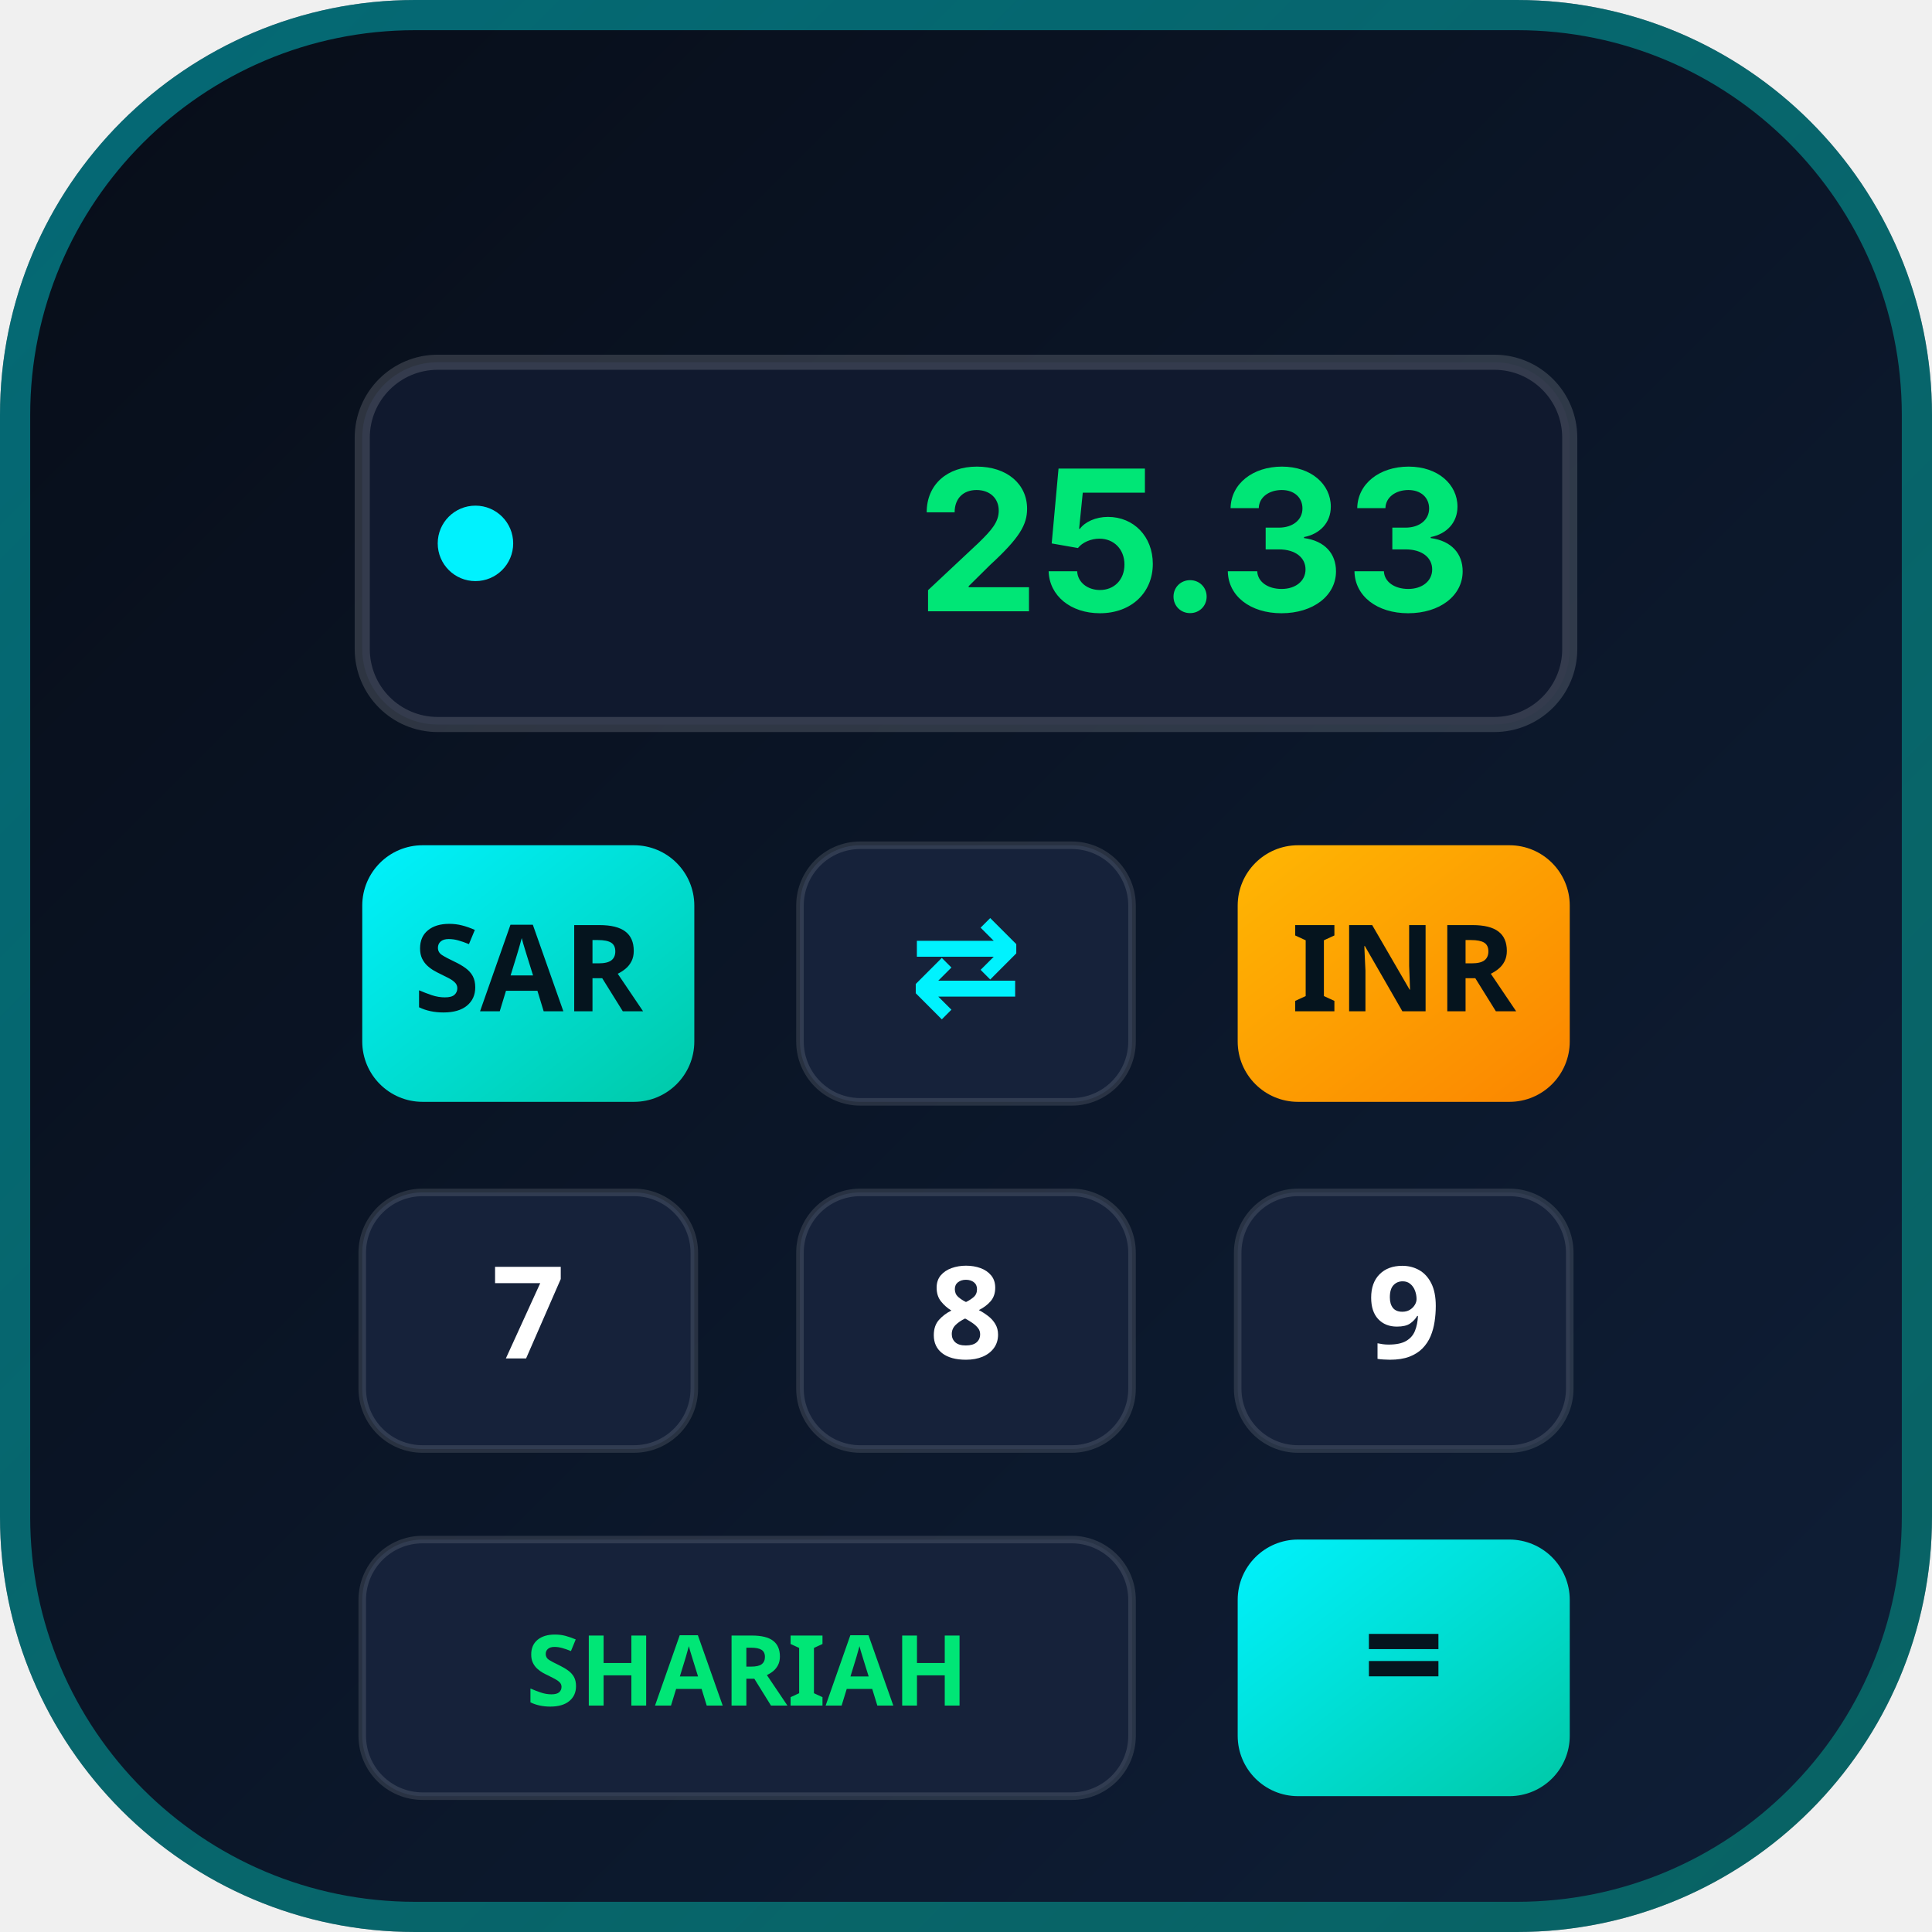
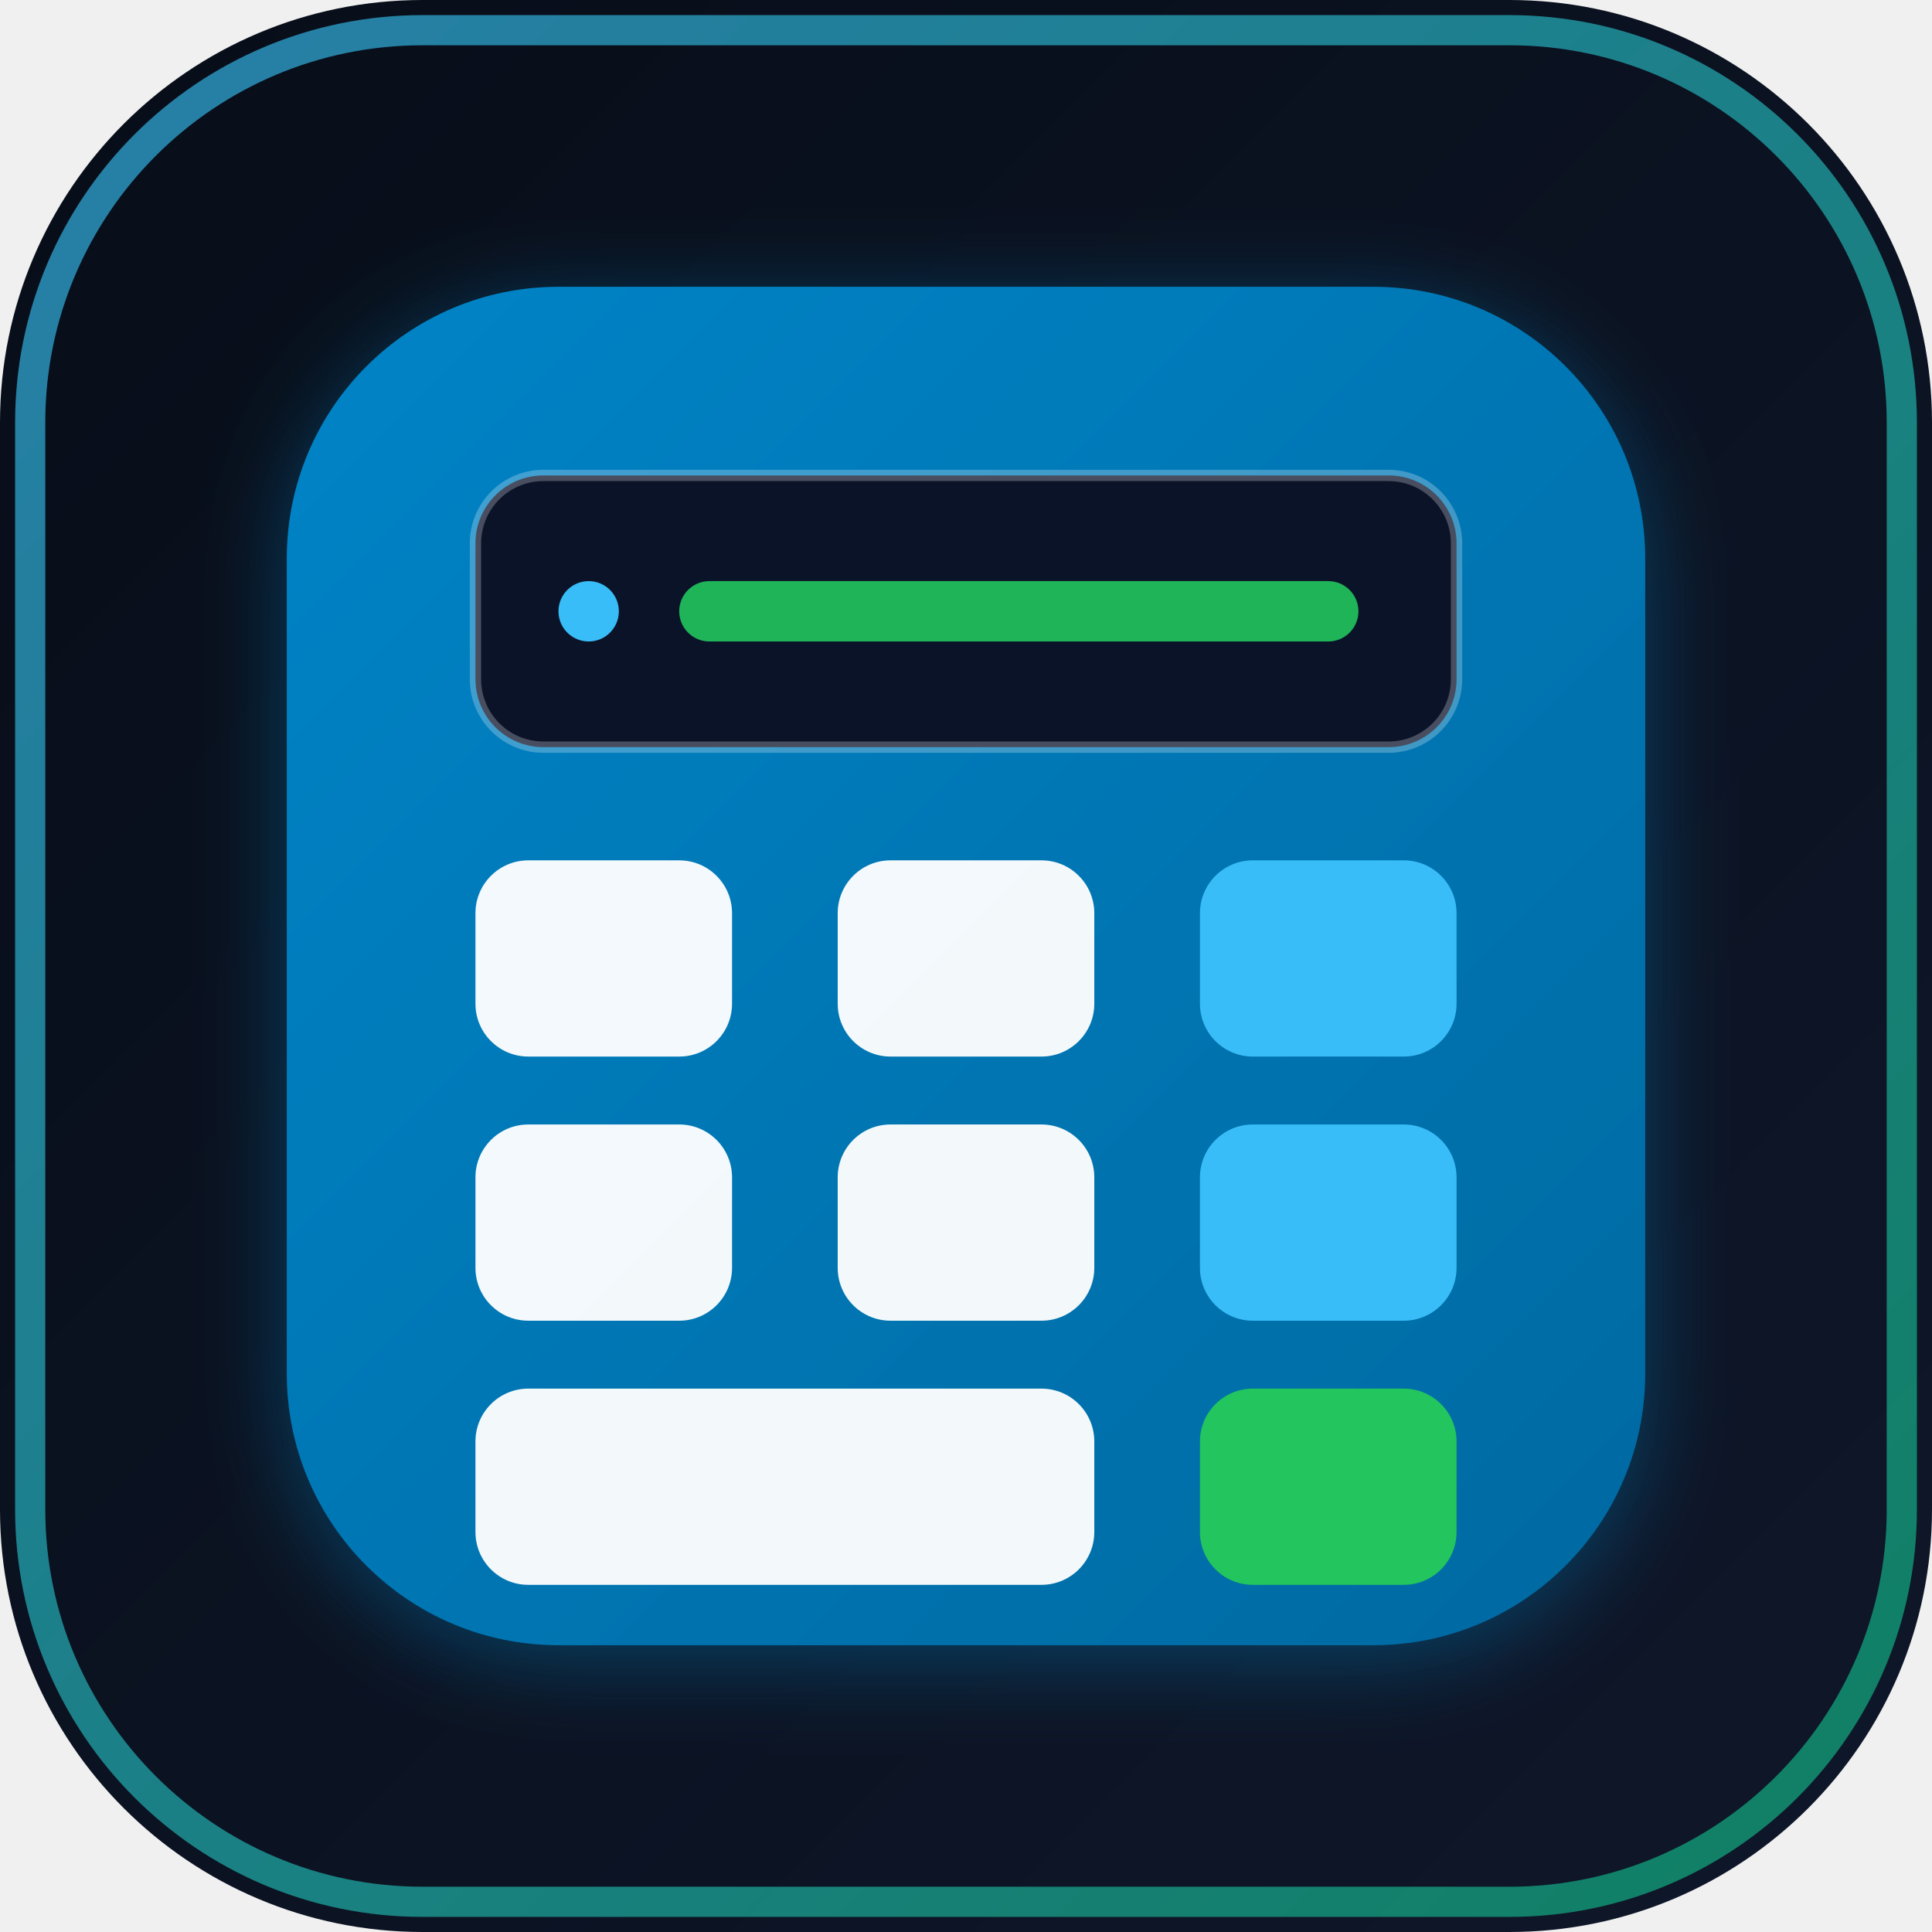
- <svg xmlns="http://www.w3.org/2000/svg" viewBox="0 0 512 512">
+ <svg xmlns="http://www.w3.org/2000/svg" viewBox="0 0 512 512" width="100%" height="100%">
  <defs>
-     <linearGradient id="bg" x1="0%" y1="0%" x2="100%" y2="100%">
+     <linearGradient id="bgGrad" x1="0%" y1="0%" x2="100%" y2="100%">
      <stop offset="0%" stop-color="#070d18" />
-       <stop offset="100%" stop-color="#0f1f38" />
+       <stop offset="100%" stop-color="#0f172a" />
    </linearGradient>
-     <linearGradient id="neon" x1="0%" y1="0%" x2="100%" y2="100%">
-       <stop offset="0%" stop-color="#00f2fe" />
-       <stop offset="100%" stop-color="#00c9a7" />
+     <linearGradient id="brandGrad" x1="0%" y1="0%" x2="100%" y2="100%">
+       <stop offset="0%" stop-color="#0284c7" />
+       <stop offset="100%" stop-color="#0369a1" />
    </linearGradient>
-     <linearGradient id="gold" x1="0%" y1="0%" x2="100%" y2="100%">
-       <stop offset="0%" stop-color="#ffb703" />
-       <stop offset="100%" stop-color="#fb8500" />
+     <linearGradient id="glowBorder" x1="0%" y1="0%" x2="100%" y2="100%">
+       <stop offset="0%" stop-color="#38bdf8" />
+       <stop offset="100%" stop-color="#10b981" />
    </linearGradient>
+     <filter id="glow" x="-20%" y="-20%" width="140%" height="140%">
+       <feDropShadow dx="0" dy="4" stdDeviation="12" flood-color="#0284c7" flood-opacity="0.4" />
+     </filter>
  </defs>
-   <rect width="512" height="512" rx="110" fill="url(#bg)" />
-   <rect width="504" height="504" x="4" y="4" rx="106" fill="none" stroke="url(#neon)" stroke-width="8" opacity="0.4" />
-   <rect x="96" y="96" width="320" height="96" rx="20" fill="#10192e" stroke="rgba(255,255,255,0.15)" stroke-width="4" />
-   <text x="390" y="162" fill="#00e676" font-family="system-ui, -apple-system, sans-serif" font-size="52" font-weight="bold" text-anchor="end">25.33</text>
-   <circle cx="126" cy="144" r="10" fill="#00f2fe" />
-   <rect x="96" y="224" width="88" height="68" rx="16" fill="url(#neon)" />
-   <text x="140" y="268" fill="#05141e" font-family="system-ui, sans-serif" font-size="32" font-weight="bold" text-anchor="middle">SAR</text>
-   <rect x="212" y="224" width="88" height="68" rx="16" fill="#16223a" stroke="rgba(255,255,255,0.12)" stroke-width="2" />
-   <text x="256" y="268" fill="#00f2fe" font-family="system-ui, sans-serif" font-size="36" font-weight="bold" text-anchor="middle">⇄</text>
-   <rect x="328" y="224" width="88" height="68" rx="16" fill="url(#gold)" />
-   <text x="372" y="268" fill="#05141e" font-family="system-ui, sans-serif" font-size="32" font-weight="bold" text-anchor="middle">INR</text>
-   <rect x="96" y="316" width="88" height="68" rx="16" fill="#16223a" stroke="rgba(255,255,255,0.12)" stroke-width="2" />
-   <text x="140" y="360" fill="#ffffff" font-family="system-ui, sans-serif" font-size="34" font-weight="600" text-anchor="middle">7</text>
-   <rect x="212" y="316" width="88" height="68" rx="16" fill="#16223a" stroke="rgba(255,255,255,0.12)" stroke-width="2" />
-   <text x="256" y="360" fill="#ffffff" font-family="system-ui, sans-serif" font-size="34" font-weight="600" text-anchor="middle">8</text>
-   <rect x="328" y="316" width="88" height="68" rx="16" fill="#16223a" stroke="rgba(255,255,255,0.12)" stroke-width="2" />
-   <text x="372" y="360" fill="#ffffff" font-family="system-ui, sans-serif" font-size="34" font-weight="600" text-anchor="middle">9</text>
-   <rect x="96" y="408" width="204" height="68" rx="16" fill="#16223a" stroke="rgba(255,255,255,0.12)" stroke-width="2" />
-   <text x="198" y="452" fill="#00e676" font-family="system-ui, sans-serif" font-size="26" font-weight="bold" text-anchor="middle">SHARIAH</text>
-   <rect x="328" y="408" width="88" height="68" rx="16" fill="url(#neon)" />
-   <text x="372" y="452" fill="#05141e" font-family="system-ui, sans-serif" font-size="38" font-weight="bold" text-anchor="middle">=</text>
+   <rect width="512" height="512" rx="112" fill="url(#bgGrad)" />
+   <rect x="8" y="8" width="496" height="496" rx="104" fill="none" stroke="url(#glowBorder)" stroke-width="8" opacity="0.65" />
+   <g filter="url(#glow)">
+     <rect x="76" y="76" width="360" height="360" rx="72" fill="url(#brandGrad)" />
+   </g>
+   <rect x="126" y="126" width="260" height="72" rx="18" fill="#0b1329" stroke="rgba(255,255,255,0.25)" stroke-width="3" />
+   <circle cx="156" cy="162" r="8" fill="#38bdf8" />
+   <rect x="180" y="154" width="180" height="16" rx="8" fill="#22c55e" opacity="0.9" />
+   <rect x="126" y="228" width="68" height="52" rx="14" fill="#ffffff" opacity="0.95" />
+   <rect x="222" y="228" width="68" height="52" rx="14" fill="#ffffff" opacity="0.95" />
+   <rect x="318" y="228" width="68" height="52" rx="14" fill="#38bdf8" />
+   <rect x="126" y="298" width="68" height="52" rx="14" fill="#ffffff" opacity="0.95" />
+   <rect x="222" y="298" width="68" height="52" rx="14" fill="#ffffff" opacity="0.95" />
+   <rect x="318" y="298" width="68" height="52" rx="14" fill="#38bdf8" />
+   <rect x="126" y="368" width="164" height="52" rx="14" fill="#ffffff" opacity="0.95" />
+   <rect x="318" y="368" width="68" height="52" rx="14" fill="#22c55e" />
</svg>
